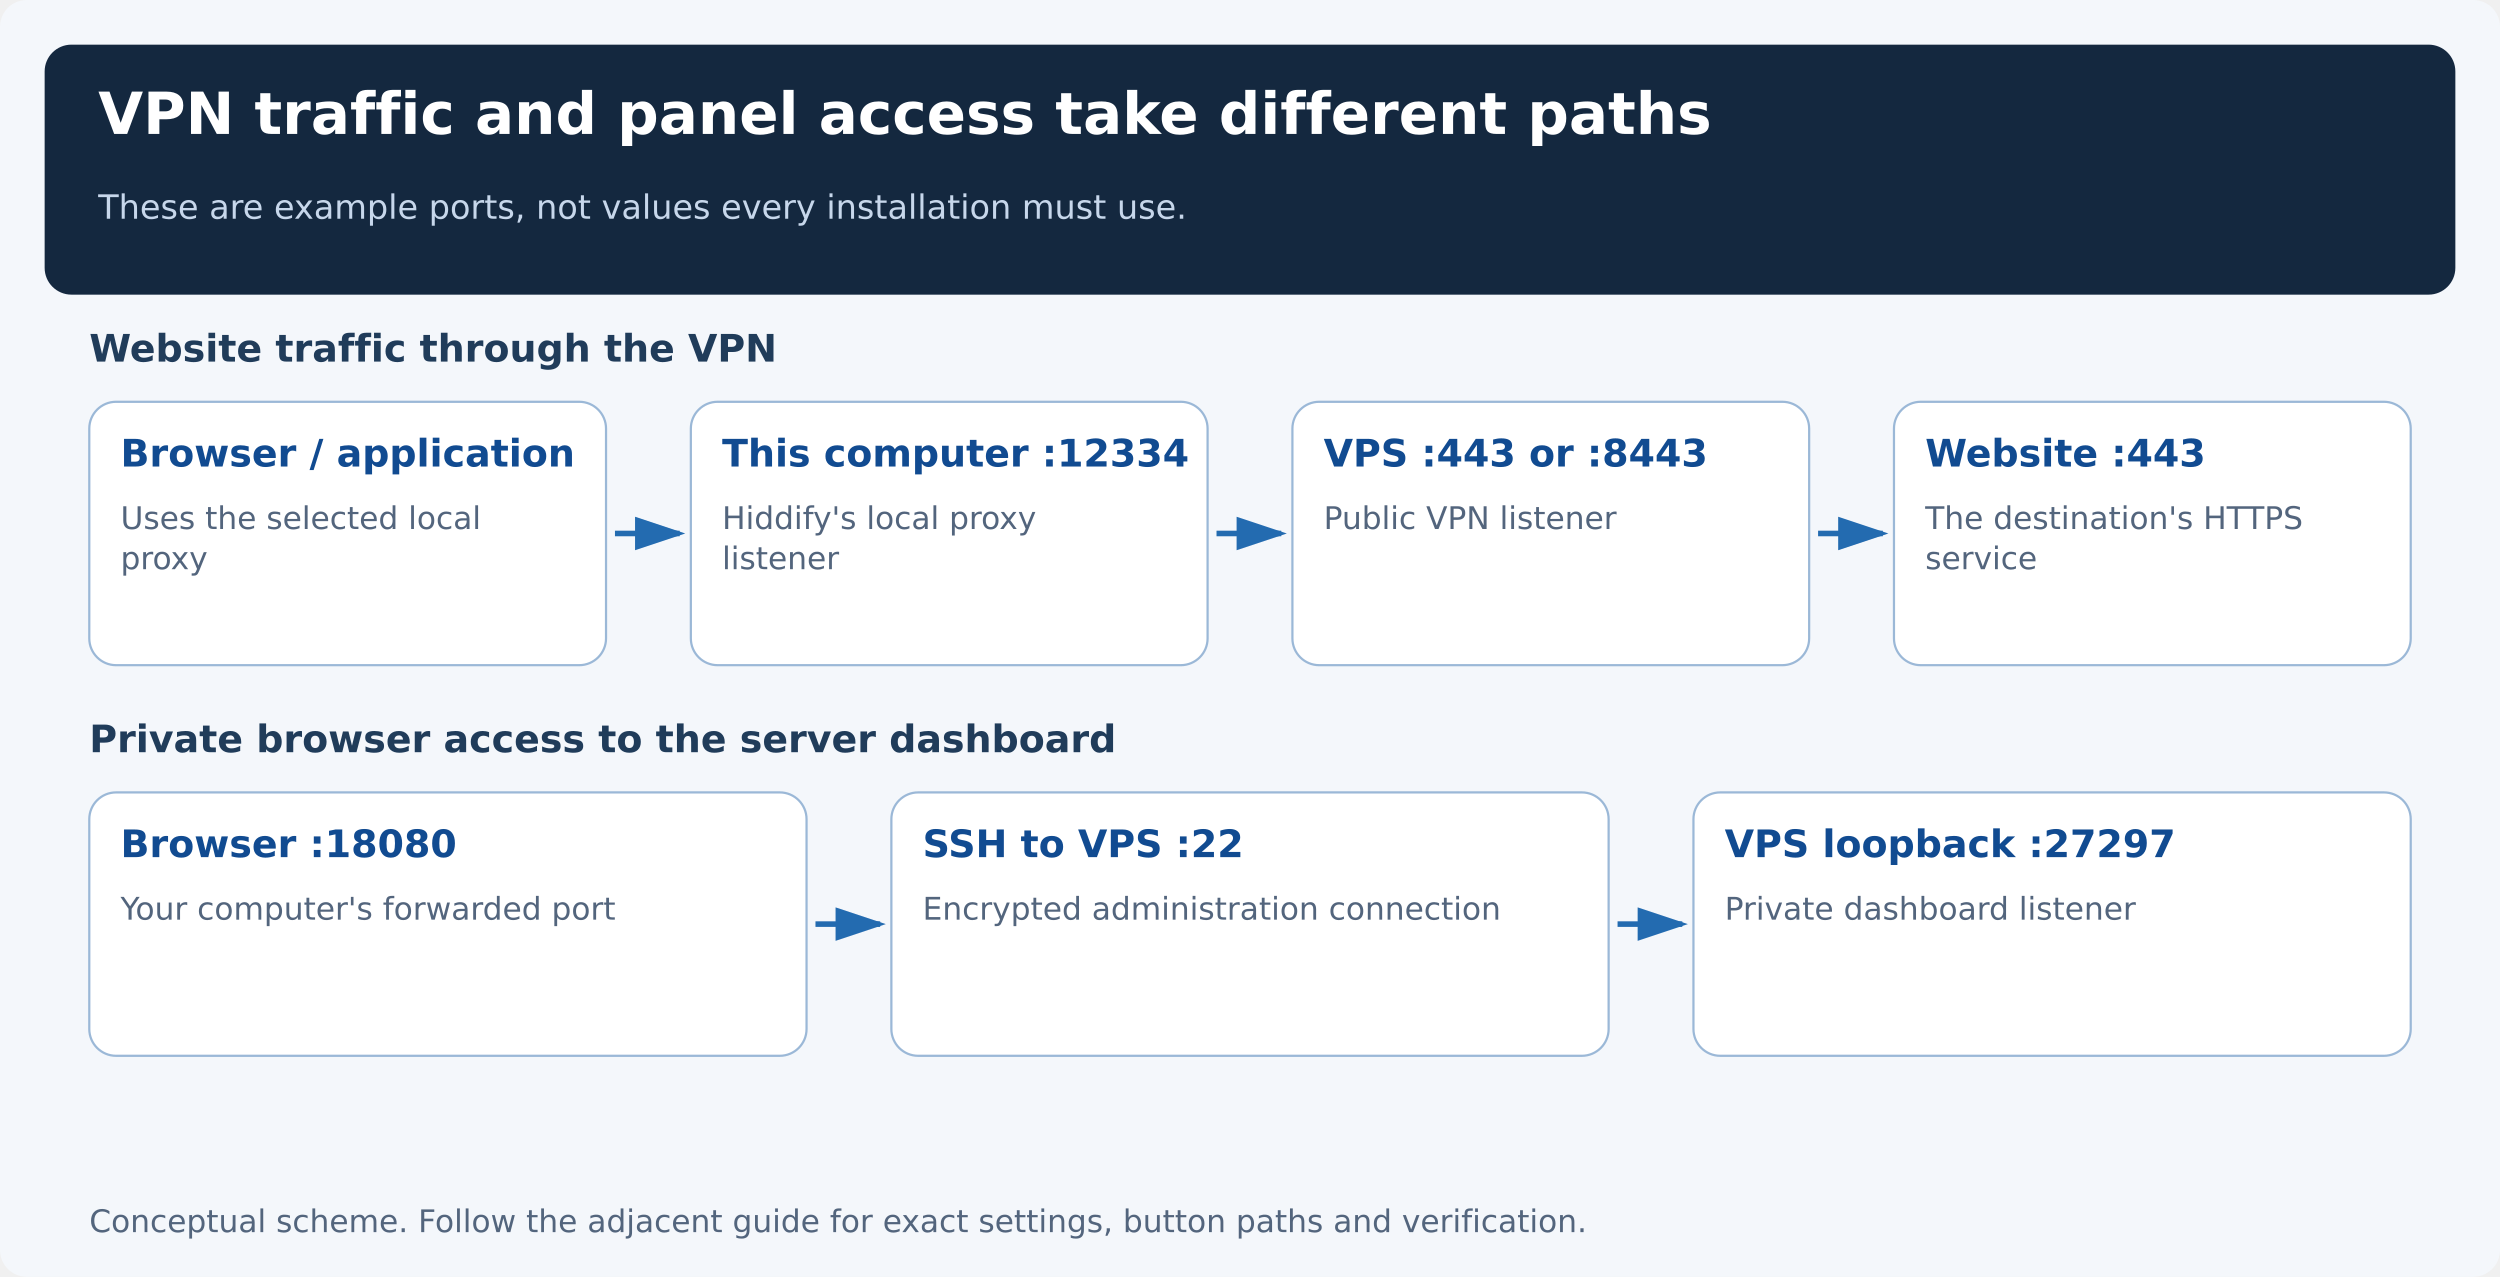
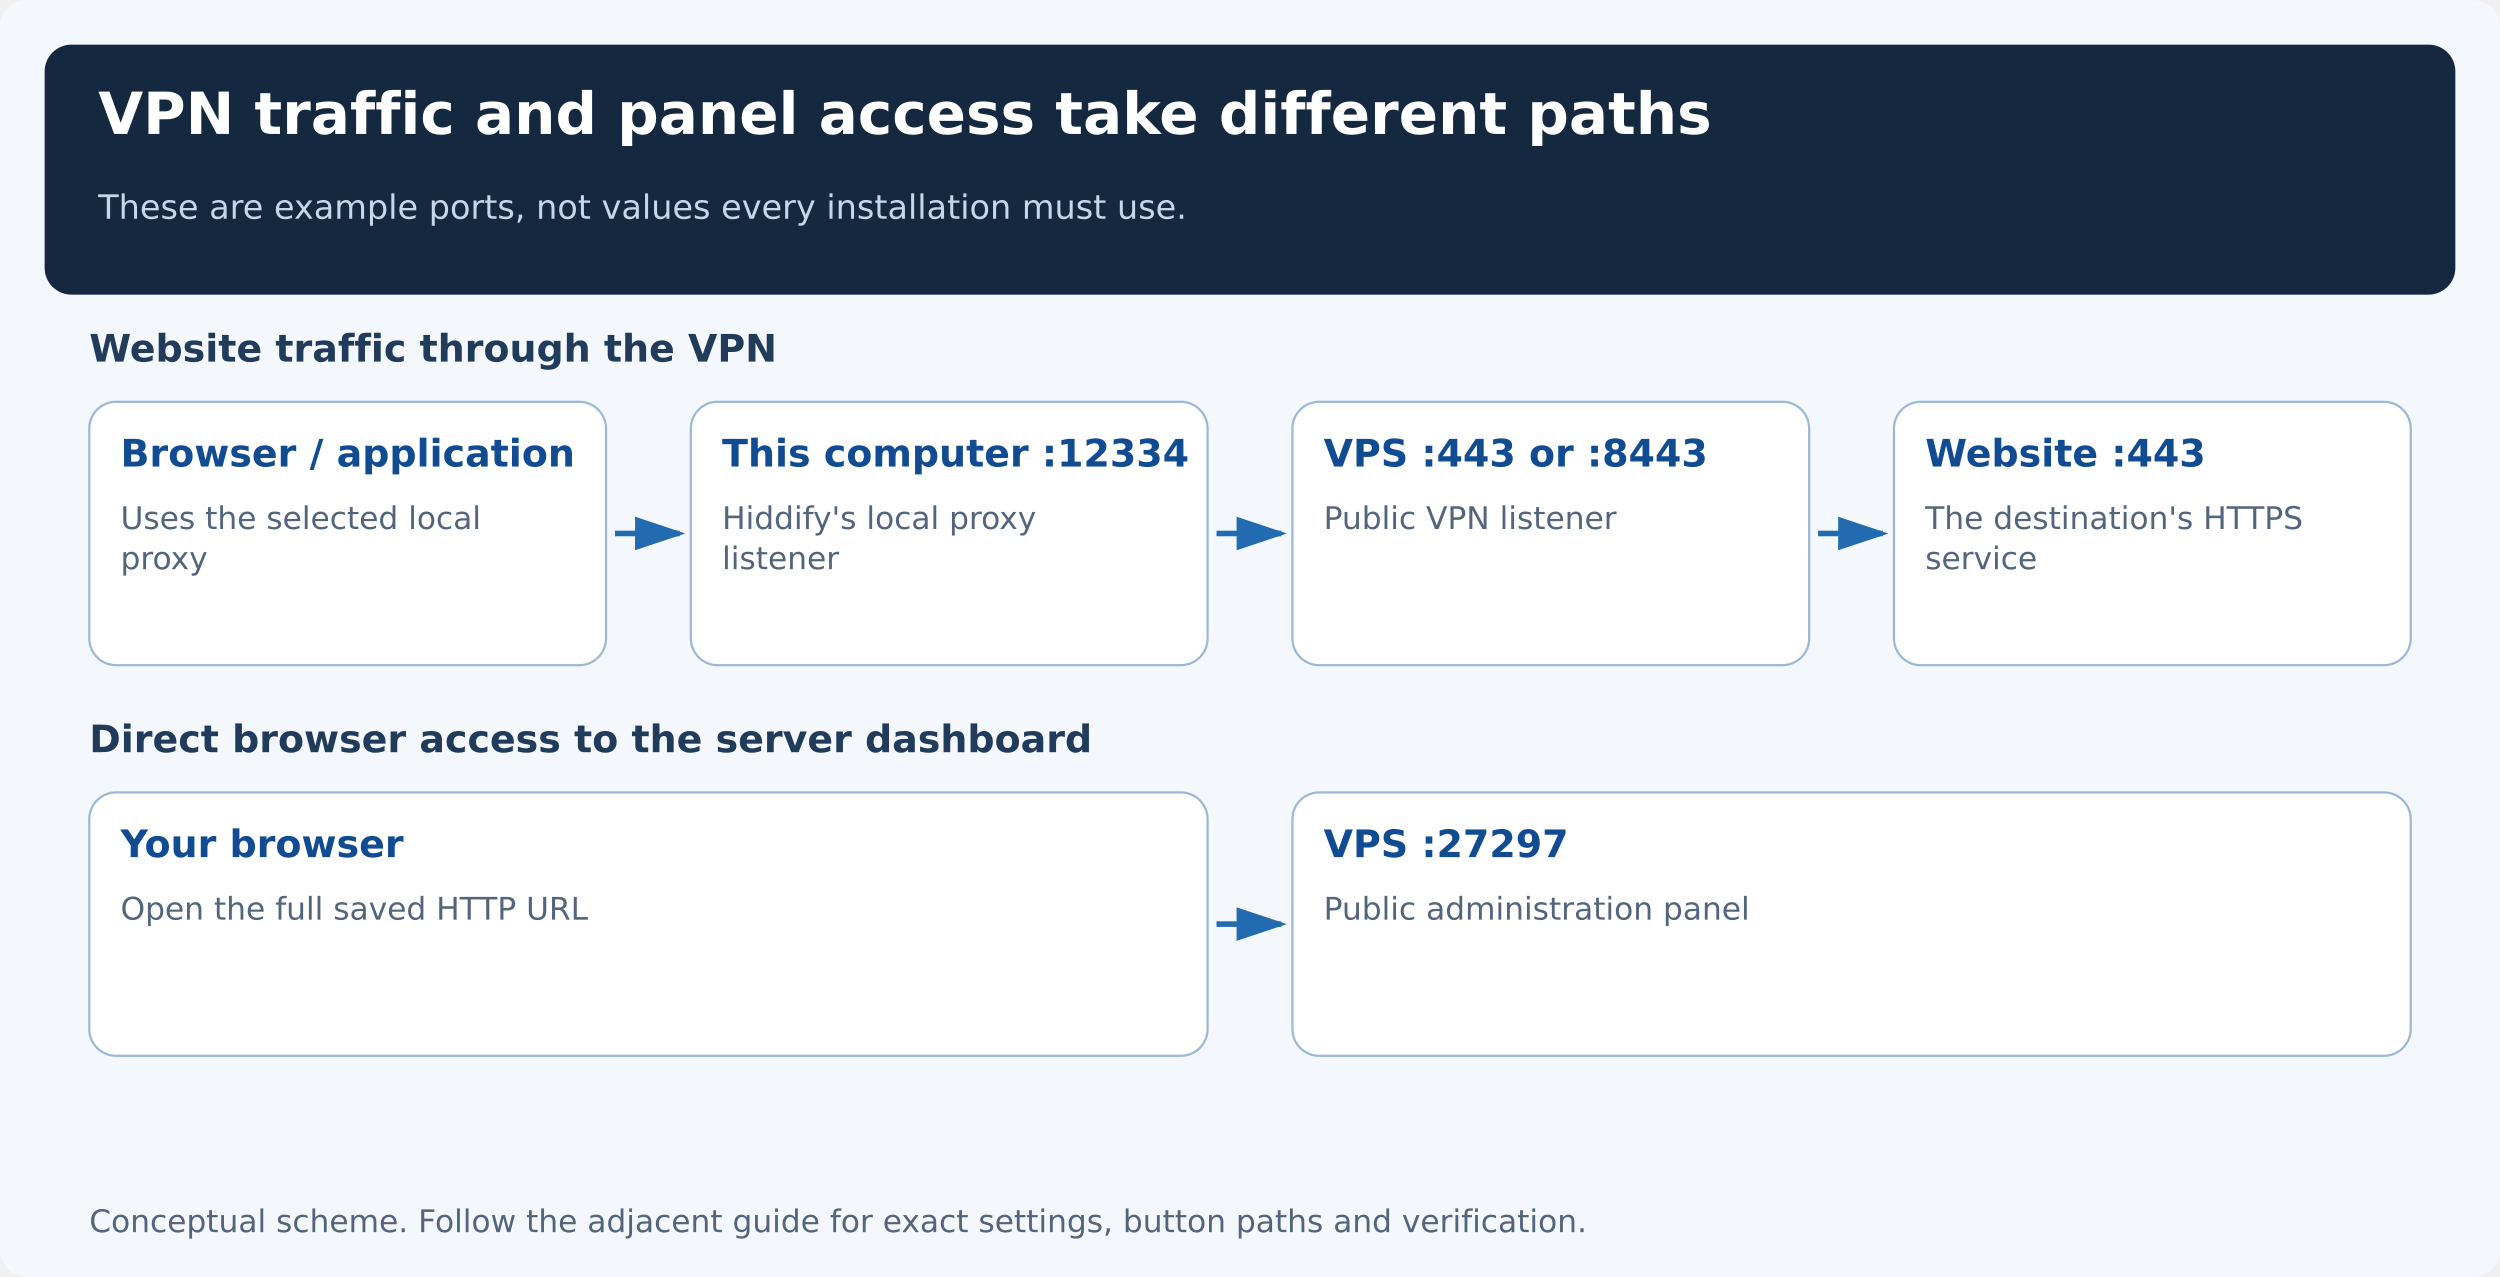
<svg xmlns="http://www.w3.org/2000/svg" width="1120" height="572" viewBox="0 0 1120 572" role="img" aria-labelledby="title desc">
  <defs>
    <marker id="arrow" markerWidth="10" markerHeight="10" refX="8" refY="3" orient="auto">
      <path d="M0,0 L0,6 L9,3 z" fill="#236bb0" />
    </marker>
  </defs>
  <g font-family="DejaVu Sans,Arial,sans-serif">
    <rect x="0" y="0" width="1120" height="572" rx="12" fill="#f4f7fb" stroke="none" />
    <rect x="20" y="20" width="1080" height="112" rx="12" fill="#14283f" stroke="none" />
    <text x="44" y="60" font-size="26" fill="#ffffff" font-weight="700">VPN traffic and panel access take different paths</text>
    <text x="44" y="98" font-size="15" fill="#c7d7eb" font-weight="400">These are example ports, not values every installation must use.</text>
    <text x="40" y="162" font-size="17" fill="#203c5a" font-weight="700">Website traffic through the VPN</text>
    <rect x="40.0" y="180" width="231.5" height="118" rx="12" fill="#ffffff" stroke="#9bb8d7" />
    <text x="54.0" y="209" font-size="17" fill="#114b91" font-weight="700">Browser / application</text>
    <text x="54.0" y="237" font-size="14" fill="#53657d" font-weight="400">Uses the selected local</text>
    <text x="54.0" y="255" font-size="14" fill="#53657d" font-weight="400">proxy</text>
    <line x1="275.5" y1="239" x2="304.5" y2="239" stroke="#236bb0" stroke-width="2.5" marker-end="url(#arrow)" />
    <rect x="309.5" y="180" width="231.5" height="118" rx="12" fill="#ffffff" stroke="#9bb8d7" />
    <text x="323.5" y="209" font-size="17" fill="#114b91" font-weight="700">This computer :12334</text>
    <text x="323.5" y="237" font-size="14" fill="#53657d" font-weight="400">Hiddify's local proxy</text>
    <text x="323.5" y="255" font-size="14" fill="#53657d" font-weight="400">listener</text>
    <line x1="545.0" y1="239" x2="574.0" y2="239" stroke="#236bb0" stroke-width="2.5" marker-end="url(#arrow)" />
    <rect x="579.0" y="180" width="231.5" height="118" rx="12" fill="#ffffff" stroke="#9bb8d7" />
    <text x="593.0" y="209" font-size="17" fill="#114b91" font-weight="700">VPS :443 or :8443</text>
    <text x="593.0" y="237" font-size="14" fill="#53657d" font-weight="400">Public VPN listener</text>
    <line x1="814.5" y1="239" x2="843.5" y2="239" stroke="#236bb0" stroke-width="2.5" marker-end="url(#arrow)" />
    <rect x="848.5" y="180" width="231.5" height="118" rx="12" fill="#ffffff" stroke="#9bb8d7" />
    <text x="862.5" y="209" font-size="17" fill="#114b91" font-weight="700">Website :443</text>
    <text x="862.5" y="237" font-size="14" fill="#53657d" font-weight="400">The destination's HTTPS</text>
    <text x="862.5" y="255" font-size="14" fill="#53657d" font-weight="400">service</text>
-     <text x="40" y="337" font-size="17" fill="#203c5a" font-weight="700">Private browser access to the server dashboard</text>
-     <rect x="40.0" y="355" width="321.333" height="118" rx="12" fill="#ffffff" stroke="#9bb8d7" />
-     <text x="54.0" y="384" font-size="17" fill="#114b91" font-weight="700">Browser :18080</text>
-     <text x="54.0" y="412" font-size="14" fill="#53657d" font-weight="400">Your computer's forwarded port</text>
-     <line x1="365.333" y1="414" x2="394.333" y2="414" stroke="#236bb0" stroke-width="2.5" marker-end="url(#arrow)" />
-     <rect x="399.333" y="355" width="321.333" height="118" rx="12" fill="#ffffff" stroke="#9bb8d7" />
-     <text x="413.333" y="384" font-size="17" fill="#114b91" font-weight="700">SSH to VPS :22</text>
-     <text x="413.333" y="412" font-size="14" fill="#53657d" font-weight="400">Encrypted administration connection</text>
-     <line x1="724.667" y1="414" x2="753.667" y2="414" stroke="#236bb0" stroke-width="2.5" marker-end="url(#arrow)" />
-     <rect x="758.667" y="355" width="321.333" height="118" rx="12" fill="#ffffff" stroke="#9bb8d7" />
-     <text x="772.667" y="384" font-size="17" fill="#114b91" font-weight="700">VPS loopback :27297</text>
-     <text x="772.667" y="412" font-size="14" fill="#53657d" font-weight="400">Private dashboard listener</text>
+     <text x="40" y="337" font-size="17" fill="#203c5a" font-weight="700">Direct browser access to the server dashboard</text>
+     <rect x="40.0" y="355" width="501.0" height="118" rx="12" fill="#ffffff" stroke="#9bb8d7" />
+     <text x="54.0" y="384" font-size="17" fill="#114b91" font-weight="700">Your browser</text>
+     <text x="54.0" y="412" font-size="14" fill="#53657d" font-weight="400">Open the full saved HTTP URL</text>
+     <line x1="545.0" y1="414" x2="574.0" y2="414" stroke="#236bb0" stroke-width="2.5" marker-end="url(#arrow)" />
+     <rect x="579.0" y="355" width="501.0" height="118" rx="12" fill="#ffffff" stroke="#9bb8d7" />
+     <text x="593.0" y="384" font-size="17" fill="#114b91" font-weight="700">VPS :27297</text>
+     <text x="593.0" y="412" font-size="14" fill="#53657d" font-weight="400">Public administration panel</text>
    <text x="40" y="552" font-size="14" fill="#53657d" font-weight="400">Conceptual scheme. Follow the adjacent guide for exact settings, button paths and verification.</text>
  </g>
</svg>
